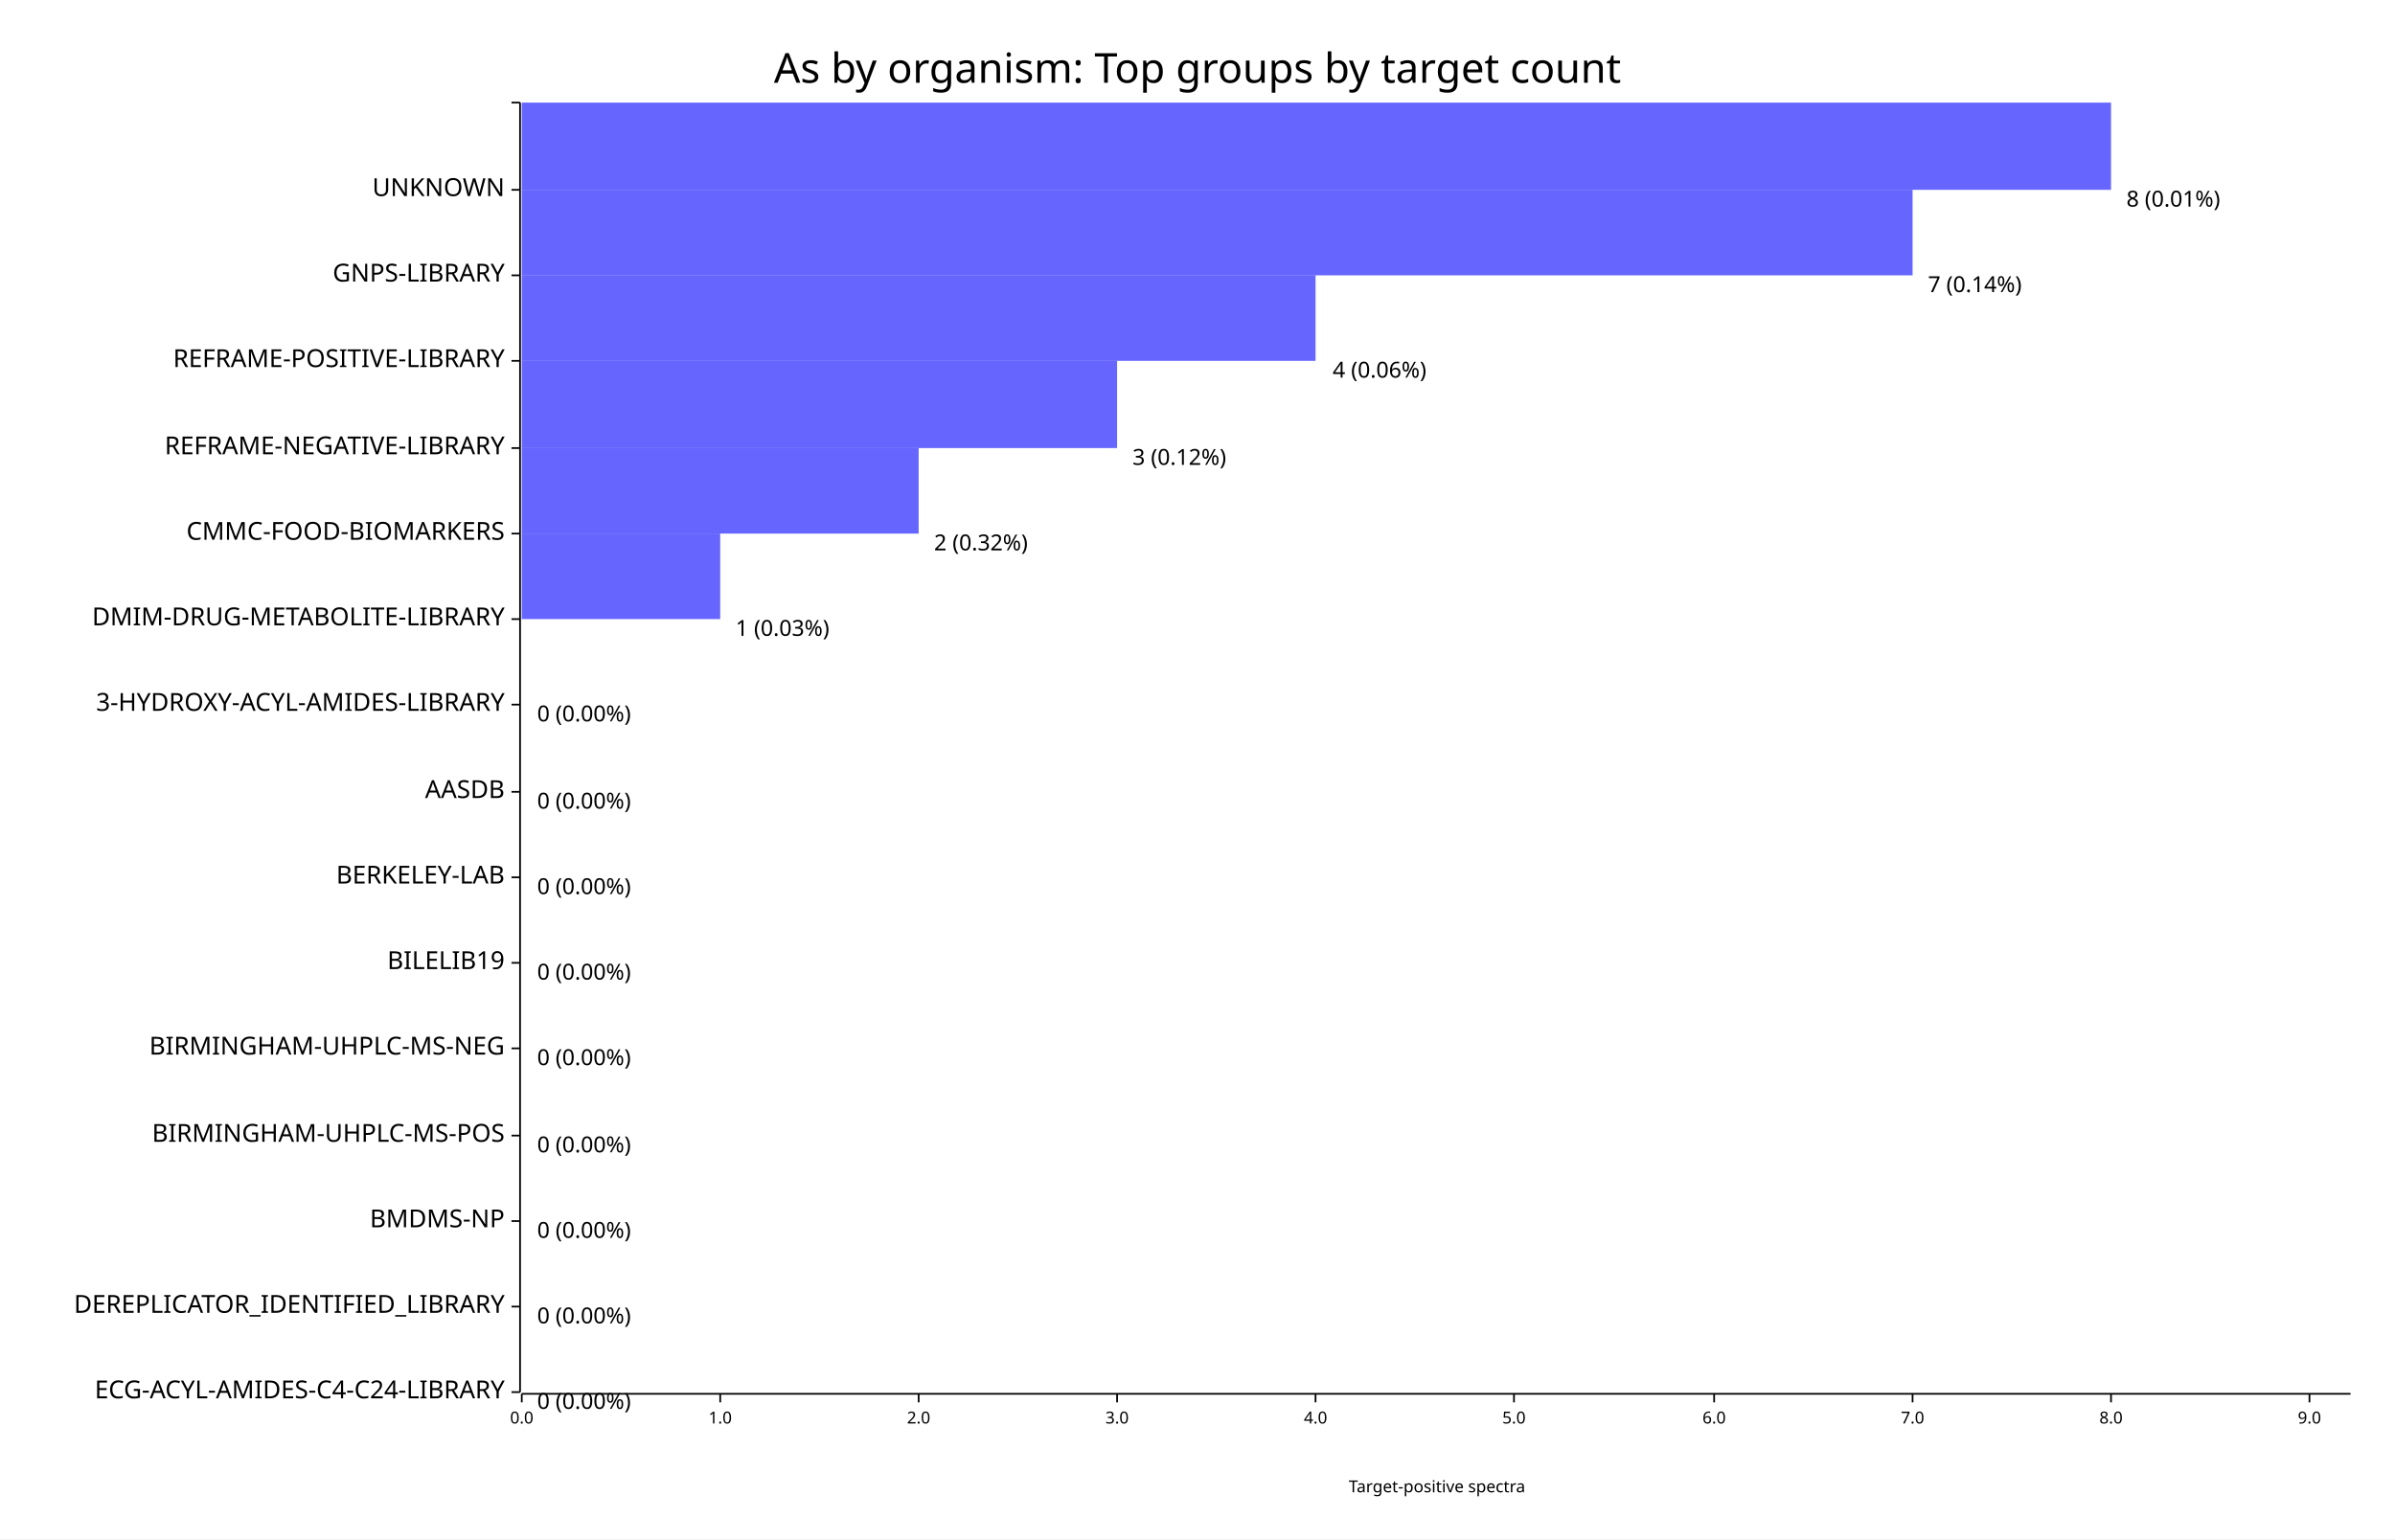
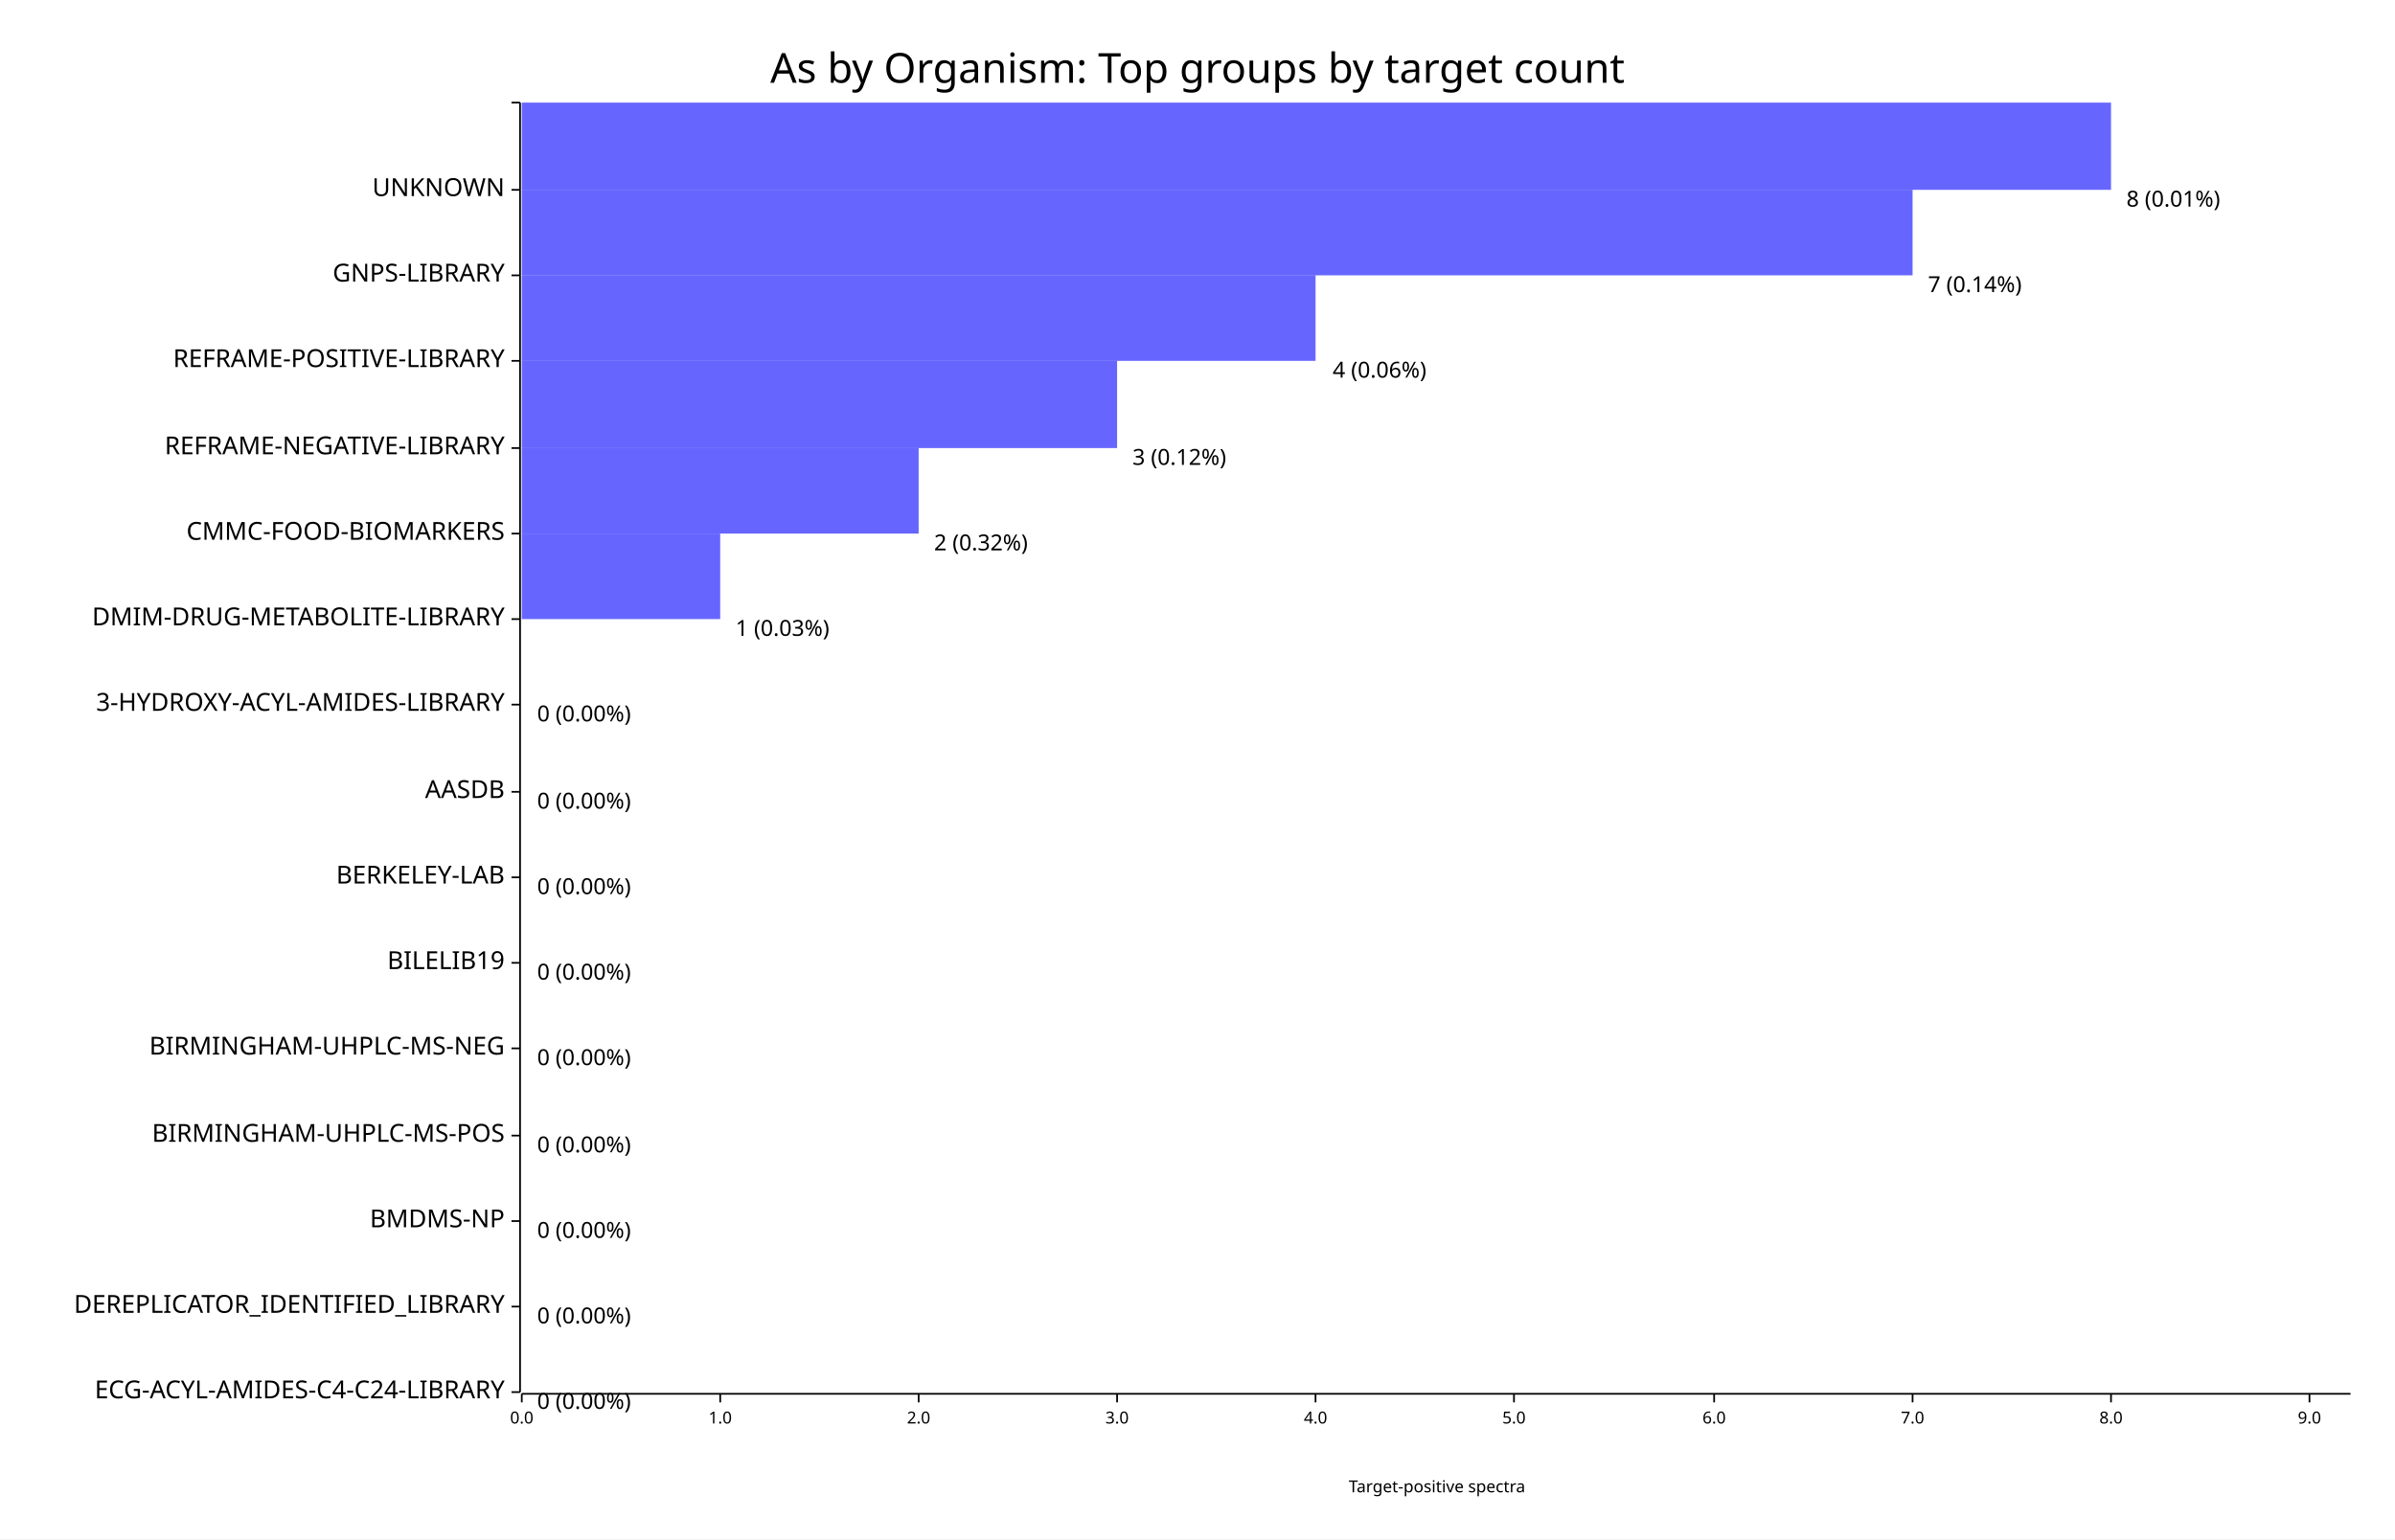
<svg xmlns="http://www.w3.org/2000/svg" width="1400" height="900" viewBox="0 0 1400 900">
  <rect x="0" y="0" width="1400" height="900" opacity="1" fill="#FFFFFF" stroke="none" />
  <text x="700" y="30" dy="0.76em" text-anchor="middle" font-family="sans-serif" font-size="24.194" opacity="1" fill="#000000">
- As by organism: Top groups by target count
+ As by Organism: Top groups by target count
</text>
  <text x="840" y="875" dy="-0.5ex" text-anchor="middle" font-family="sans-serif" font-size="9.677" opacity="1" fill="#000000">
Target-positive spectra
</text>
  <polyline fill="none" opacity="1" stroke="#000000" stroke-width="1" points="304,60 304,814 " />
  <text x="295" y="814" dy="0.5ex" text-anchor="end" font-family="sans-serif" font-size="14.516" opacity="1" fill="#000000">
ECG-ACYL-AMIDES-C4-C24-LIBRARY
</text>
  <polyline fill="none" opacity="1" stroke="#000000" stroke-width="1" points="299,814 304,814 " />
  <text x="295" y="764" dy="0.5ex" text-anchor="end" font-family="sans-serif" font-size="14.516" opacity="1" fill="#000000">
DEREPLICATOR_IDENTIFIED_LIBRARY
</text>
  <polyline fill="none" opacity="1" stroke="#000000" stroke-width="1" points="299,764 304,764 " />
  <text x="295" y="714" dy="0.5ex" text-anchor="end" font-family="sans-serif" font-size="14.516" opacity="1" fill="#000000">
BMDMS-NP
</text>
  <polyline fill="none" opacity="1" stroke="#000000" stroke-width="1" points="299,714 304,714 " />
  <text x="295" y="664" dy="0.5ex" text-anchor="end" font-family="sans-serif" font-size="14.516" opacity="1" fill="#000000">
BIRMINGHAM-UHPLC-MS-POS
</text>
  <polyline fill="none" opacity="1" stroke="#000000" stroke-width="1" points="299,664 304,664 " />
  <text x="295" y="613" dy="0.5ex" text-anchor="end" font-family="sans-serif" font-size="14.516" opacity="1" fill="#000000">
BIRMINGHAM-UHPLC-MS-NEG
</text>
  <polyline fill="none" opacity="1" stroke="#000000" stroke-width="1" points="299,613 304,613 " />
  <text x="295" y="563" dy="0.5ex" text-anchor="end" font-family="sans-serif" font-size="14.516" opacity="1" fill="#000000">
BILELIB19
</text>
  <polyline fill="none" opacity="1" stroke="#000000" stroke-width="1" points="299,563 304,563 " />
  <text x="295" y="513" dy="0.5ex" text-anchor="end" font-family="sans-serif" font-size="14.516" opacity="1" fill="#000000">
BERKELEY-LAB
</text>
  <polyline fill="none" opacity="1" stroke="#000000" stroke-width="1" points="299,513 304,513 " />
  <text x="295" y="463" dy="0.5ex" text-anchor="end" font-family="sans-serif" font-size="14.516" opacity="1" fill="#000000">
AASDB
</text>
  <polyline fill="none" opacity="1" stroke="#000000" stroke-width="1" points="299,463 304,463 " />
  <text x="295" y="412" dy="0.5ex" text-anchor="end" font-family="sans-serif" font-size="14.516" opacity="1" fill="#000000">
3-HYDROXY-ACYL-AMIDES-LIBRARY
</text>
  <polyline fill="none" opacity="1" stroke="#000000" stroke-width="1" points="299,412 304,412 " />
  <text x="295" y="362" dy="0.5ex" text-anchor="end" font-family="sans-serif" font-size="14.516" opacity="1" fill="#000000">
DMIM-DRUG-METABOLITE-LIBRARY
</text>
  <polyline fill="none" opacity="1" stroke="#000000" stroke-width="1" points="299,362 304,362 " />
  <text x="295" y="312" dy="0.5ex" text-anchor="end" font-family="sans-serif" font-size="14.516" opacity="1" fill="#000000">
CMMC-FOOD-BIOMARKERS
</text>
  <polyline fill="none" opacity="1" stroke="#000000" stroke-width="1" points="299,312 304,312 " />
  <text x="295" y="262" dy="0.5ex" text-anchor="end" font-family="sans-serif" font-size="14.516" opacity="1" fill="#000000">
REFRAME-NEGATIVE-LIBRARY
</text>
  <polyline fill="none" opacity="1" stroke="#000000" stroke-width="1" points="299,262 304,262 " />
  <text x="295" y="211" dy="0.5ex" text-anchor="end" font-family="sans-serif" font-size="14.516" opacity="1" fill="#000000">
REFRAME-POSITIVE-LIBRARY
</text>
  <polyline fill="none" opacity="1" stroke="#000000" stroke-width="1" points="299,211 304,211 " />
  <text x="295" y="161" dy="0.5ex" text-anchor="end" font-family="sans-serif" font-size="14.516" opacity="1" fill="#000000">
GNPS-LIBRARY
</text>
  <polyline fill="none" opacity="1" stroke="#000000" stroke-width="1" points="299,161 304,161 " />
  <text x="295" y="111" dy="0.5ex" text-anchor="end" font-family="sans-serif" font-size="14.516" opacity="1" fill="#000000">
UNKNOWN
</text>
  <polyline fill="none" opacity="1" stroke="#000000" stroke-width="1" points="299,111 304,111 " />
  <text x="295" y="60" dy="0.5ex" text-anchor="end" font-family="sans-serif" font-size="14.516" opacity="1" fill="#000000">

</text>
  <polyline fill="none" opacity="1" stroke="#000000" stroke-width="1" points="299,60 304,60 " />
  <polyline fill="none" opacity="1" stroke="#000000" stroke-width="1" points="305,815 1374,815 " />
  <text x="305" y="825" dy="0.76em" text-anchor="middle" font-family="sans-serif" font-size="9.677" opacity="1" fill="#000000">
0.0
</text>
  <polyline fill="none" opacity="1" stroke="#000000" stroke-width="1" points="305,815 305,820 " />
  <text x="421" y="825" dy="0.76em" text-anchor="middle" font-family="sans-serif" font-size="9.677" opacity="1" fill="#000000">
1.0
</text>
  <polyline fill="none" opacity="1" stroke="#000000" stroke-width="1" points="421,815 421,820 " />
  <text x="537" y="825" dy="0.76em" text-anchor="middle" font-family="sans-serif" font-size="9.677" opacity="1" fill="#000000">
2.0
</text>
  <polyline fill="none" opacity="1" stroke="#000000" stroke-width="1" points="537,815 537,820 " />
  <text x="653" y="825" dy="0.76em" text-anchor="middle" font-family="sans-serif" font-size="9.677" opacity="1" fill="#000000">
3.0
</text>
  <polyline fill="none" opacity="1" stroke="#000000" stroke-width="1" points="653,815 653,820 " />
  <text x="769" y="825" dy="0.76em" text-anchor="middle" font-family="sans-serif" font-size="9.677" opacity="1" fill="#000000">
4.0
</text>
  <polyline fill="none" opacity="1" stroke="#000000" stroke-width="1" points="769,815 769,820 " />
  <text x="885" y="825" dy="0.76em" text-anchor="middle" font-family="sans-serif" font-size="9.677" opacity="1" fill="#000000">
5.0
</text>
  <polyline fill="none" opacity="1" stroke="#000000" stroke-width="1" points="885,815 885,820 " />
  <text x="1002" y="825" dy="0.76em" text-anchor="middle" font-family="sans-serif" font-size="9.677" opacity="1" fill="#000000">
6.0
</text>
  <polyline fill="none" opacity="1" stroke="#000000" stroke-width="1" points="1002,815 1002,820 " />
  <text x="1118" y="825" dy="0.76em" text-anchor="middle" font-family="sans-serif" font-size="9.677" opacity="1" fill="#000000">
7.0
</text>
  <polyline fill="none" opacity="1" stroke="#000000" stroke-width="1" points="1118,815 1118,820 " />
  <text x="1234" y="825" dy="0.76em" text-anchor="middle" font-family="sans-serif" font-size="9.677" opacity="1" fill="#000000">
8.0
</text>
  <polyline fill="none" opacity="1" stroke="#000000" stroke-width="1" points="1234,815 1234,820 " />
  <text x="1350" y="825" dy="0.76em" text-anchor="middle" font-family="sans-serif" font-size="9.677" opacity="1" fill="#000000">
9.0
</text>
  <polyline fill="none" opacity="1" stroke="#000000" stroke-width="1" points="1350,815 1350,820 " />
  <rect x="305" y="764" width="0" height="50" opacity="0.6" fill="#0000FF" stroke="none" />
  <text x="314" y="814" dy="0.76em" text-anchor="start" font-family="sans-serif" font-size="12.903" opacity="1" fill="#000000">
0 (0.00%)
</text>
  <rect x="305" y="714" width="0" height="50" opacity="0.6" fill="#0000FF" stroke="none" />
  <text x="314" y="764" dy="0.76em" text-anchor="start" font-family="sans-serif" font-size="12.903" opacity="1" fill="#000000">
0 (0.00%)
</text>
  <rect x="305" y="664" width="0" height="50" opacity="0.6" fill="#0000FF" stroke="none" />
  <text x="314" y="714" dy="0.76em" text-anchor="start" font-family="sans-serif" font-size="12.903" opacity="1" fill="#000000">
0 (0.00%)
</text>
  <rect x="305" y="613" width="0" height="51" opacity="0.6" fill="#0000FF" stroke="none" />
  <text x="314" y="664" dy="0.76em" text-anchor="start" font-family="sans-serif" font-size="12.903" opacity="1" fill="#000000">
0 (0.00%)
</text>
  <rect x="305" y="563" width="0" height="50" opacity="0.6" fill="#0000FF" stroke="none" />
  <text x="314" y="613" dy="0.76em" text-anchor="start" font-family="sans-serif" font-size="12.903" opacity="1" fill="#000000">
0 (0.00%)
</text>
  <rect x="305" y="513" width="0" height="50" opacity="0.6" fill="#0000FF" stroke="none" />
  <text x="314" y="563" dy="0.76em" text-anchor="start" font-family="sans-serif" font-size="12.903" opacity="1" fill="#000000">
0 (0.00%)
</text>
  <rect x="305" y="463" width="0" height="50" opacity="0.6" fill="#0000FF" stroke="none" />
  <text x="314" y="513" dy="0.76em" text-anchor="start" font-family="sans-serif" font-size="12.903" opacity="1" fill="#000000">
0 (0.00%)
</text>
  <rect x="305" y="412" width="0" height="51" opacity="0.6" fill="#0000FF" stroke="none" />
  <text x="314" y="463" dy="0.76em" text-anchor="start" font-family="sans-serif" font-size="12.903" opacity="1" fill="#000000">
0 (0.00%)
</text>
  <rect x="305" y="362" width="0" height="50" opacity="0.6" fill="#0000FF" stroke="none" />
  <text x="314" y="412" dy="0.76em" text-anchor="start" font-family="sans-serif" font-size="12.903" opacity="1" fill="#000000">
0 (0.00%)
</text>
  <rect x="305" y="312" width="116" height="50" opacity="0.6" fill="#0000FF" stroke="none" />
  <text x="430" y="362" dy="0.76em" text-anchor="start" font-family="sans-serif" font-size="12.903" opacity="1" fill="#000000">
1 (0.03%)
</text>
  <rect x="305" y="262" width="232" height="50" opacity="0.6" fill="#0000FF" stroke="none" />
  <text x="546" y="312" dy="0.76em" text-anchor="start" font-family="sans-serif" font-size="12.903" opacity="1" fill="#000000">
2 (0.32%)
</text>
  <rect x="305" y="211" width="348" height="51" opacity="0.6" fill="#0000FF" stroke="none" />
  <text x="662" y="262" dy="0.76em" text-anchor="start" font-family="sans-serif" font-size="12.903" opacity="1" fill="#000000">
3 (0.12%)
</text>
  <rect x="305" y="161" width="464" height="50" opacity="0.6" fill="#0000FF" stroke="none" />
  <text x="779" y="211" dy="0.76em" text-anchor="start" font-family="sans-serif" font-size="12.903" opacity="1" fill="#000000">
4 (0.06%)
</text>
  <rect x="305" y="111" width="813" height="50" opacity="0.6" fill="#0000FF" stroke="none" />
  <text x="1127" y="161" dy="0.76em" text-anchor="start" font-family="sans-serif" font-size="12.903" opacity="1" fill="#000000">
7 (0.14%)
</text>
  <rect x="305" y="60" width="929" height="51" opacity="0.6" fill="#0000FF" stroke="none" />
  <text x="1243" y="111" dy="0.76em" text-anchor="start" font-family="sans-serif" font-size="12.903" opacity="1" fill="#000000">
8 (0.01%)
</text>
</svg>
